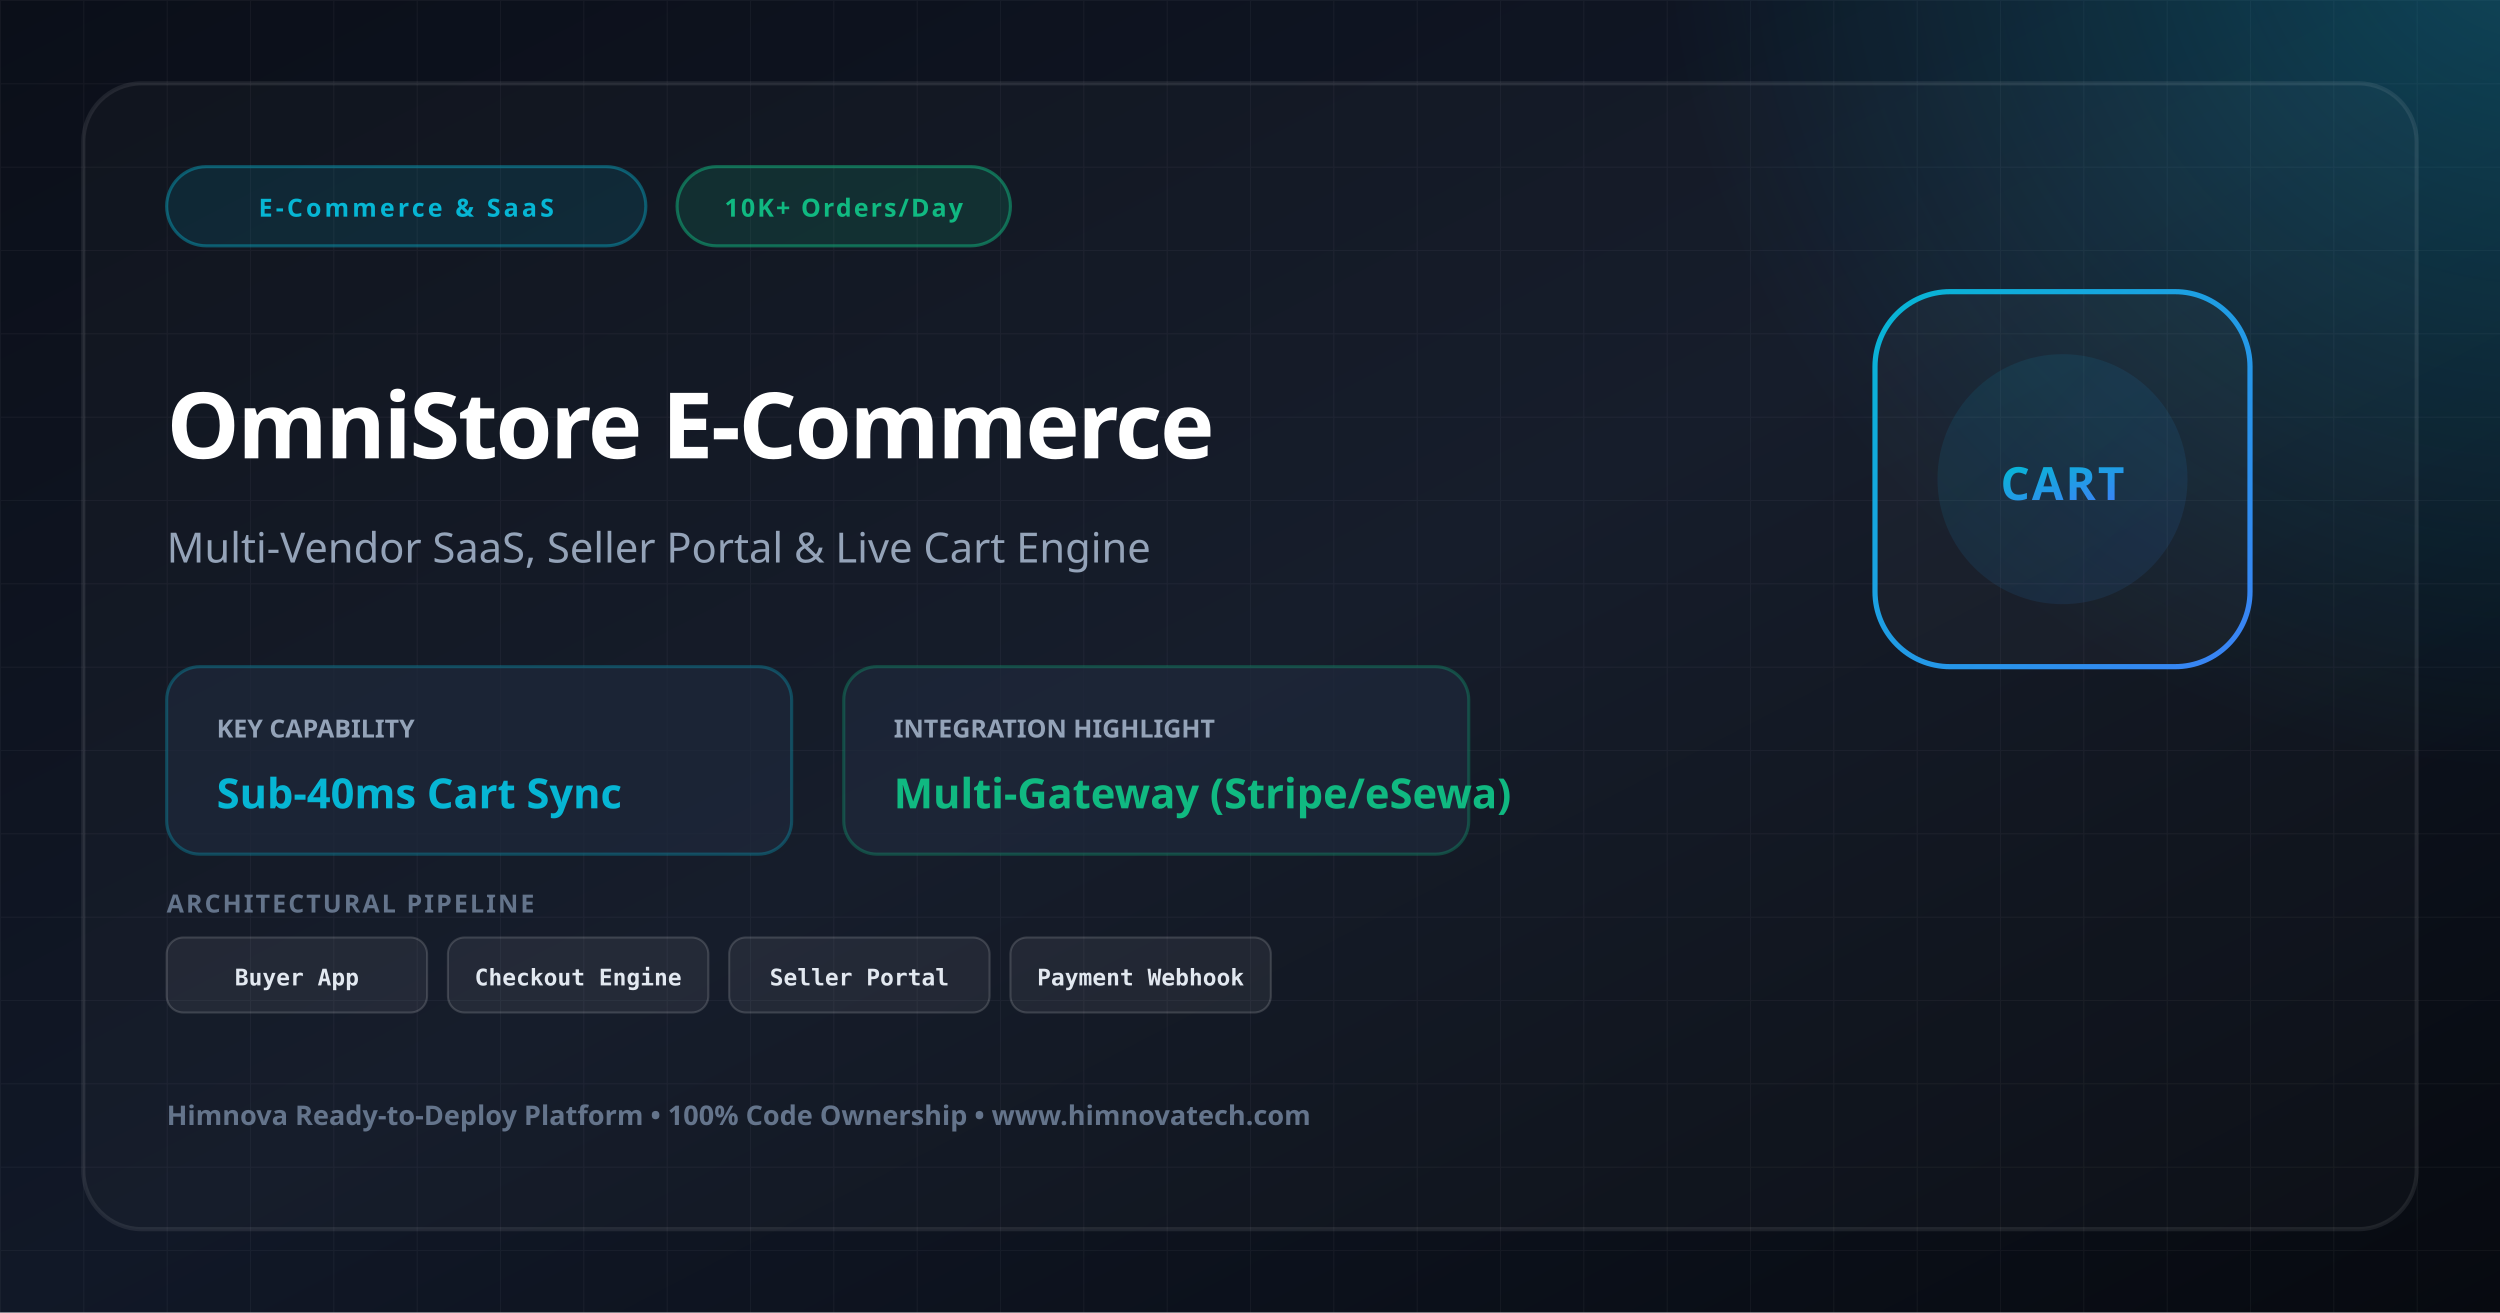
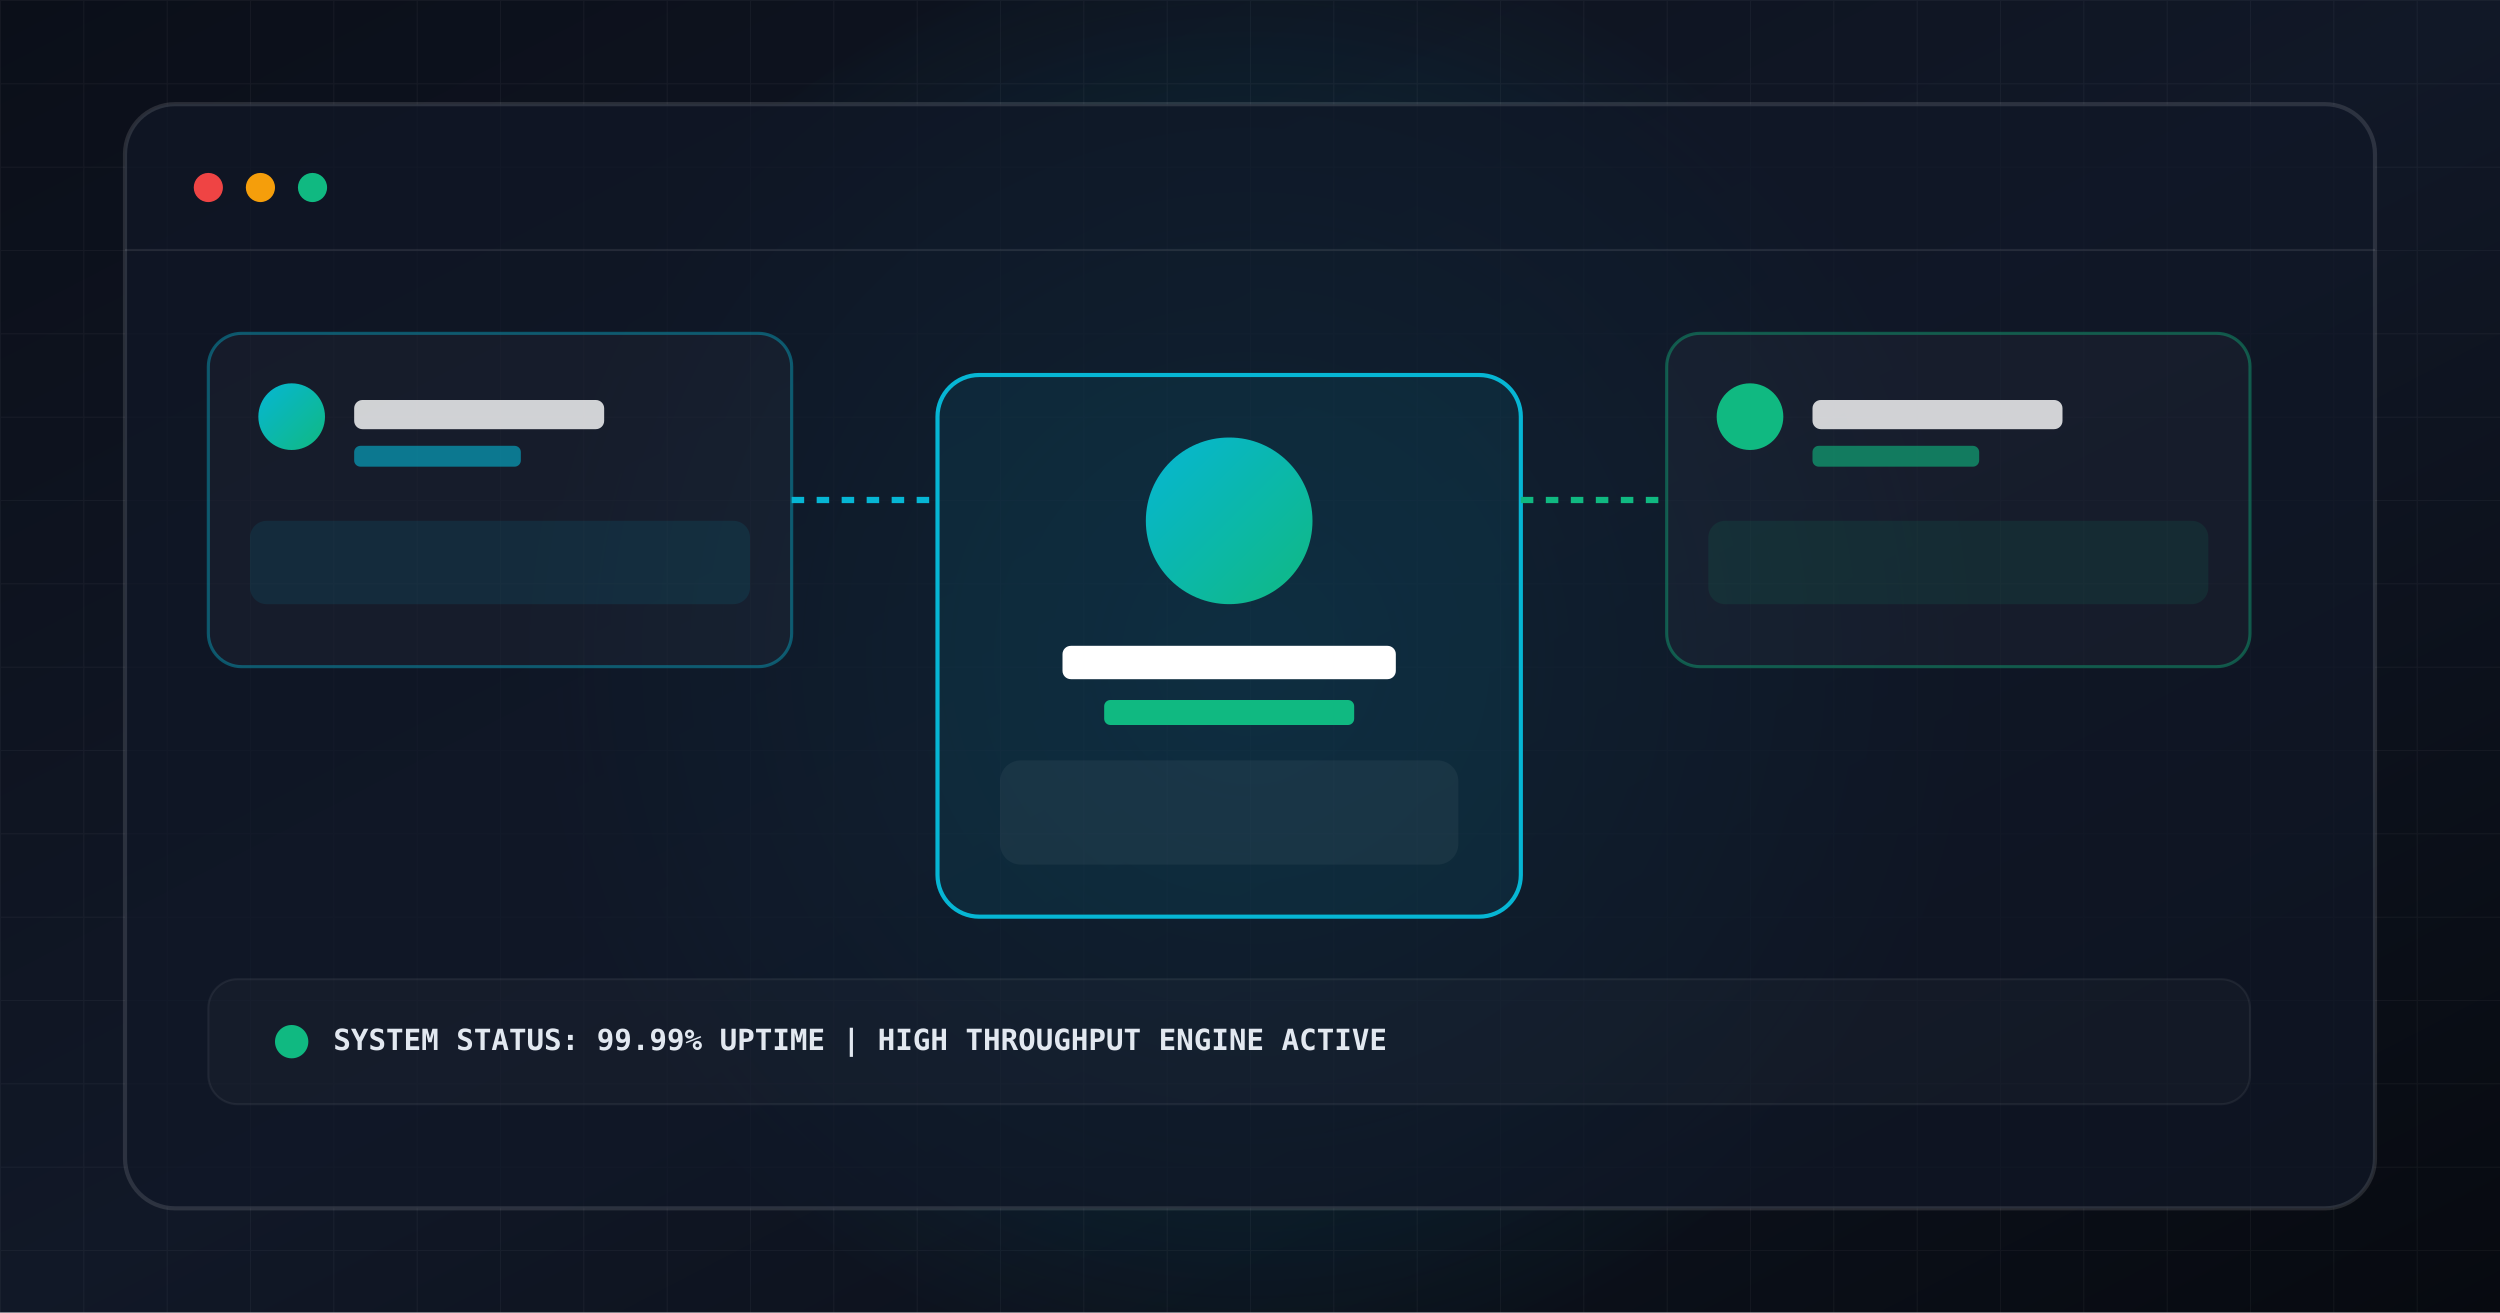
<svg xmlns="http://www.w3.org/2000/svg" viewBox="0 0 1200 630" width="100%" height="100%">
  <defs>
-     <linearGradient id="bg_ecommercemultivendorsaas" x1="0%" y1="0%" x2="100%" y2="100%">
+     <linearGradient id="bg" x1="0%" y1="0%" x2="100%" y2="100%">
      <stop offset="0%" stop-color="#0B0F19" />
      <stop offset="50%" stop-color="#111827" />
      <stop offset="100%" stop-color="#070A10" />
    </linearGradient>
-     <linearGradient id="grad_ecommercemultivendorsaas" x1="0%" y1="0%" x2="100%" y2="100%">
+     <linearGradient id="cyanGrad" x1="0%" y1="0%" x2="100%" y2="100%">
      <stop offset="0%" stop-color="#06B6D4" />
-       <stop offset="100%" stop-color="#3B82F6" />
+       <stop offset="100%" stop-color="#10B981" />
    </linearGradient>
-     <radialGradient id="glow_ecommercemultivendorsaas" cx="85%" cy="20%" r="55%">
-       <stop offset="0%" stop-color="#06B6D4" stop-opacity="0.3" />
+     <radialGradient id="glow" cx="50%" cy="50%" r="50%">
+       <stop offset="0%" stop-color="#06B6D4" stop-opacity="0.25" />
      <stop offset="100%" stop-color="#06B6D4" stop-opacity="0" />
    </radialGradient>
-     <pattern id="grid_ecommercemultivendorsaas" width="40" height="40" patternUnits="userSpaceOnUse">
+     <pattern id="grid" width="40" height="40" patternUnits="userSpaceOnUse">
      <path d="M 40 0 L 0 0 0 40" fill="none" stroke="rgba(255,255,255,0.04)" stroke-width="1" />
    </pattern>
  </defs>
-   <rect width="1200" height="630" fill="url(#bg_ecommercemultivendorsaas)" />
-   <rect width="1200" height="630" fill="url(#grid_ecommercemultivendorsaas)" />
-   <circle cx="950" cy="180" r="380" fill="url(#glow_ecommercemultivendorsaas)" />
-   <rect x="40" y="40" width="1120" height="550" rx="28" fill="rgba(255, 255, 255, 0.02)" stroke="rgba(255, 255, 255, 0.08)" stroke-width="2" />
-   <g transform="translate(80, 80)">
-     <rect x="0" y="0" width="230" height="38" rx="19" fill="rgba(6, 182, 212, 0.12)" stroke="rgba(6, 182, 212, 0.4)" stroke-width="1.5" />
-     <text x="115" y="24" fill="#06B6D4" font-family="sans-serif" font-size="12" font-weight="800" letter-spacing="1.5" text-anchor="middle">E-Commerce &amp; SaaS</text>
-     <rect x="245" y="0" width="160" height="38" rx="19" fill="rgba(16, 185, 129, 0.15)" stroke="rgba(16, 185, 129, 0.5)" stroke-width="1.5" />
-     <text x="325" y="24" fill="#10B981" font-family="sans-serif" font-size="12" font-weight="800" letter-spacing="1" text-anchor="middle">10K+ Orders/Day</text>
+   <rect width="1200" height="630" fill="url(#bg)" />
+   <rect width="1200" height="630" fill="url(#grid)" />
+   <circle cx="600" cy="315" r="350" fill="url(#glow)" />
+ 
+   {/* Outer Glass Window Frame */}
+   <rect x="60" y="50" width="1080" height="530" rx="24" fill="rgba(17, 24, 39, 0.7)" stroke="rgba(255, 255, 255, 0.12)" stroke-width="2" />
+   
+   {/* Header Window Dots */}
+   <circle cx="100" cy="90" r="7" fill="#EF4444" />
+   <circle cx="125" cy="90" r="7" fill="#F59E0B" />
+   <circle cx="150" cy="90" r="7" fill="#10B981" />
+   <line x1="60" y1="120" x2="1140" y2="120" stroke="rgba(255, 255, 255, 0.08)" stroke-width="1" />
+ 
+   {/* Visual Dashboard Cards */}
+   <g transform="translate(100, 160)">
+     {/* Node Card 1 */}
+     <rect x="0" y="0" width="280" height="160" rx="16" fill="rgba(255,255,255,0.03)" stroke="rgba(6,182,212,0.4)" stroke-width="1.5" />
+     <circle cx="40" cy="40" r="16" fill="url(#cyanGrad)" />
+     <rect x="70" y="32" width="120" height="14" rx="4" fill="rgba(255,255,255,0.8)" />
+     <rect x="70" y="54" width="80" height="10" rx="3" fill="rgba(6,182,212,0.6)" />
+     <rect x="20" y="90" width="240" height="40" rx="8" fill="rgba(6,182,212,0.1)" />
+ 
+     {/* Connecting Line */}
+     <line x1="280" y1="80" x2="350" y2="80" stroke="#06B6D4" stroke-width="3" stroke-dasharray="6 6" />
+ 
+     {/* Center High-Speed Engine Node */}
+     <rect x="350" y="20" width="280" height="260" rx="20" fill="rgba(6,182,212,0.08)" stroke="#06B6D4" stroke-width="2" />
+     <circle cx="490" cy="90" r="40" fill="url(#cyanGrad)" />
+     <rect x="410" y="150" width="160" height="16" rx="4" fill="#FFFFFF" />
+     <rect x="430" y="176" width="120" height="12" rx="3" fill="#10B981" />
+     <rect x="380" y="205" width="220" height="50" rx="10" fill="rgba(255,255,255,0.05)" />
+ 
+     {/* Connecting Line */}
+     <line x1="630" y1="80" x2="700" y2="80" stroke="#10B981" stroke-width="3" stroke-dasharray="6 6" />
+ 
+     {/* Node Card 3 */}
+     <rect x="700" y="0" width="280" height="160" rx="16" fill="rgba(255,255,255,0.03)" stroke="rgba(16,185,129,0.4)" stroke-width="1.5" />
+     <circle cx="740" cy="40" r="16" fill="#10B981" />
+     <rect x="770" y="32" width="120" height="14" rx="4" fill="rgba(255,255,255,0.8)" />
+     <rect x="770" y="54" width="80" height="10" rx="3" fill="rgba(16,185,129,0.6)" />
+     <rect x="720" y="90" width="240" height="40" rx="8" fill="rgba(16,185,129,0.1)" />
  </g>
-   <g transform="translate(900, 140)">
-     <rect x="0" y="0" width="180" height="180" rx="36" fill="rgba(255,255,255,0.03)" stroke="url(#grad_ecommercemultivendorsaas)" stroke-width="2.5" />
-     <circle cx="90" cy="90" r="60" fill="url(#grad_ecommercemultivendorsaas)" fill-opacity="0.1" />
-     <text x="90" y="100" fill="url(#grad_ecommercemultivendorsaas)" font-family="sans-serif" font-size="22" font-weight="900" text-anchor="middle" letter-spacing="1">CART</text>
-   </g>
-   <text x="80" y="220" fill="#FFFFFF" font-family="sans-serif" font-size="44" font-weight="900" letter-spacing="-1">OmniStore E-Commerce</text>
-   <text x="80" y="270" fill="#94A3B8" font-family="sans-serif" font-size="20" font-weight="500">Multi-Vendor SaaS, Seller Portal &amp; Live Cart Engine</text>
-   <g transform="translate(80, 320)">
-     <rect x="0" y="0" width="300" height="90" rx="16" fill="rgba(30, 41, 59, 0.7)" stroke="rgba(6, 182, 212, 0.3)" stroke-width="1.5" />
-     <text x="24" y="34" fill="#94A3B8" font-family="sans-serif" font-size="12" font-weight="600">KEY CAPABILITY</text>
-     <text x="24" y="68" fill="#06B6D4" font-family="sans-serif" font-size="20" font-weight="800">Sub-40ms Cart Sync</text>
-     <rect x="325" y="0" width="300" height="90" rx="16" fill="rgba(30, 41, 59, 0.7)" stroke="rgba(16, 185, 129, 0.3)" stroke-width="1.5" />
-     <text x="349" y="34" fill="#94A3B8" font-family="sans-serif" font-size="12" font-weight="600">INTEGRATION HIGHLIGHT</text>
-     <text x="349" y="68" fill="#10B981" font-family="sans-serif" font-size="20" font-weight="800">Multi-Gateway (Stripe/eSewa)</text>
-   </g>
-   <g transform="translate(80, 450)">
-     <text x="0" y="-12" fill="#64748B" font-family="sans-serif" font-size="12" font-weight="700" letter-spacing="1">ARCHITECTURAL PIPELINE</text>
-     <rect x="0" y="0" width="125" height="36" rx="8" fill="rgba(255,255,255,0.06)" stroke="rgba(255,255,255,0.15)" />
-     <text x="62.5" y="23" fill="#E2E8F0" font-family="monospace" font-size="11" font-weight="600" text-anchor="middle">Buyer App</text>
-     <rect x="135" y="0" width="125" height="36" rx="8" fill="rgba(255,255,255,0.06)" stroke="rgba(255,255,255,0.15)" />
-     <text x="197.5" y="23" fill="#E2E8F0" font-family="monospace" font-size="11" font-weight="600" text-anchor="middle">Checkout Engine</text>
-     <rect x="270" y="0" width="125" height="36" rx="8" fill="rgba(255,255,255,0.06)" stroke="rgba(255,255,255,0.15)" />
-     <text x="332.5" y="23" fill="#E2E8F0" font-family="monospace" font-size="11" font-weight="600" text-anchor="middle">Seller Portal</text>
-     <rect x="405" y="0" width="125" height="36" rx="8" fill="rgba(255,255,255,0.06)" stroke="rgba(255,255,255,0.15)" />
-     <text x="467.5" y="23" fill="#E2E8F0" font-family="monospace" font-size="11" font-weight="600" text-anchor="middle">Payment Webhook</text>
-   </g>
-   <text x="80" y="540" fill="#64748B" font-family="sans-serif" font-size="13" font-weight="600">Himnova Ready-to-Deploy Platform • 100% Code Ownership • www.himnovatech.com</text>
+ 
+   {/* Bottom Telemetry Bar */}
+   <rect x="100" y="470" width="980" height="60" rx="14" fill="rgba(255,255,255,0.02)" stroke="rgba(255,255,255,0.06)" />
+   <circle cx="140" cy="500" r="8" fill="#10B981" />
+   <text x="160" y="504" fill="#E2E8F0" font-family="monospace" font-size="14" font-weight="bold">SYSTEM STATUS: 99.99% UPTIME | HIGH THROUGHPUT ENGINE ACTIVE</text>
</svg>
